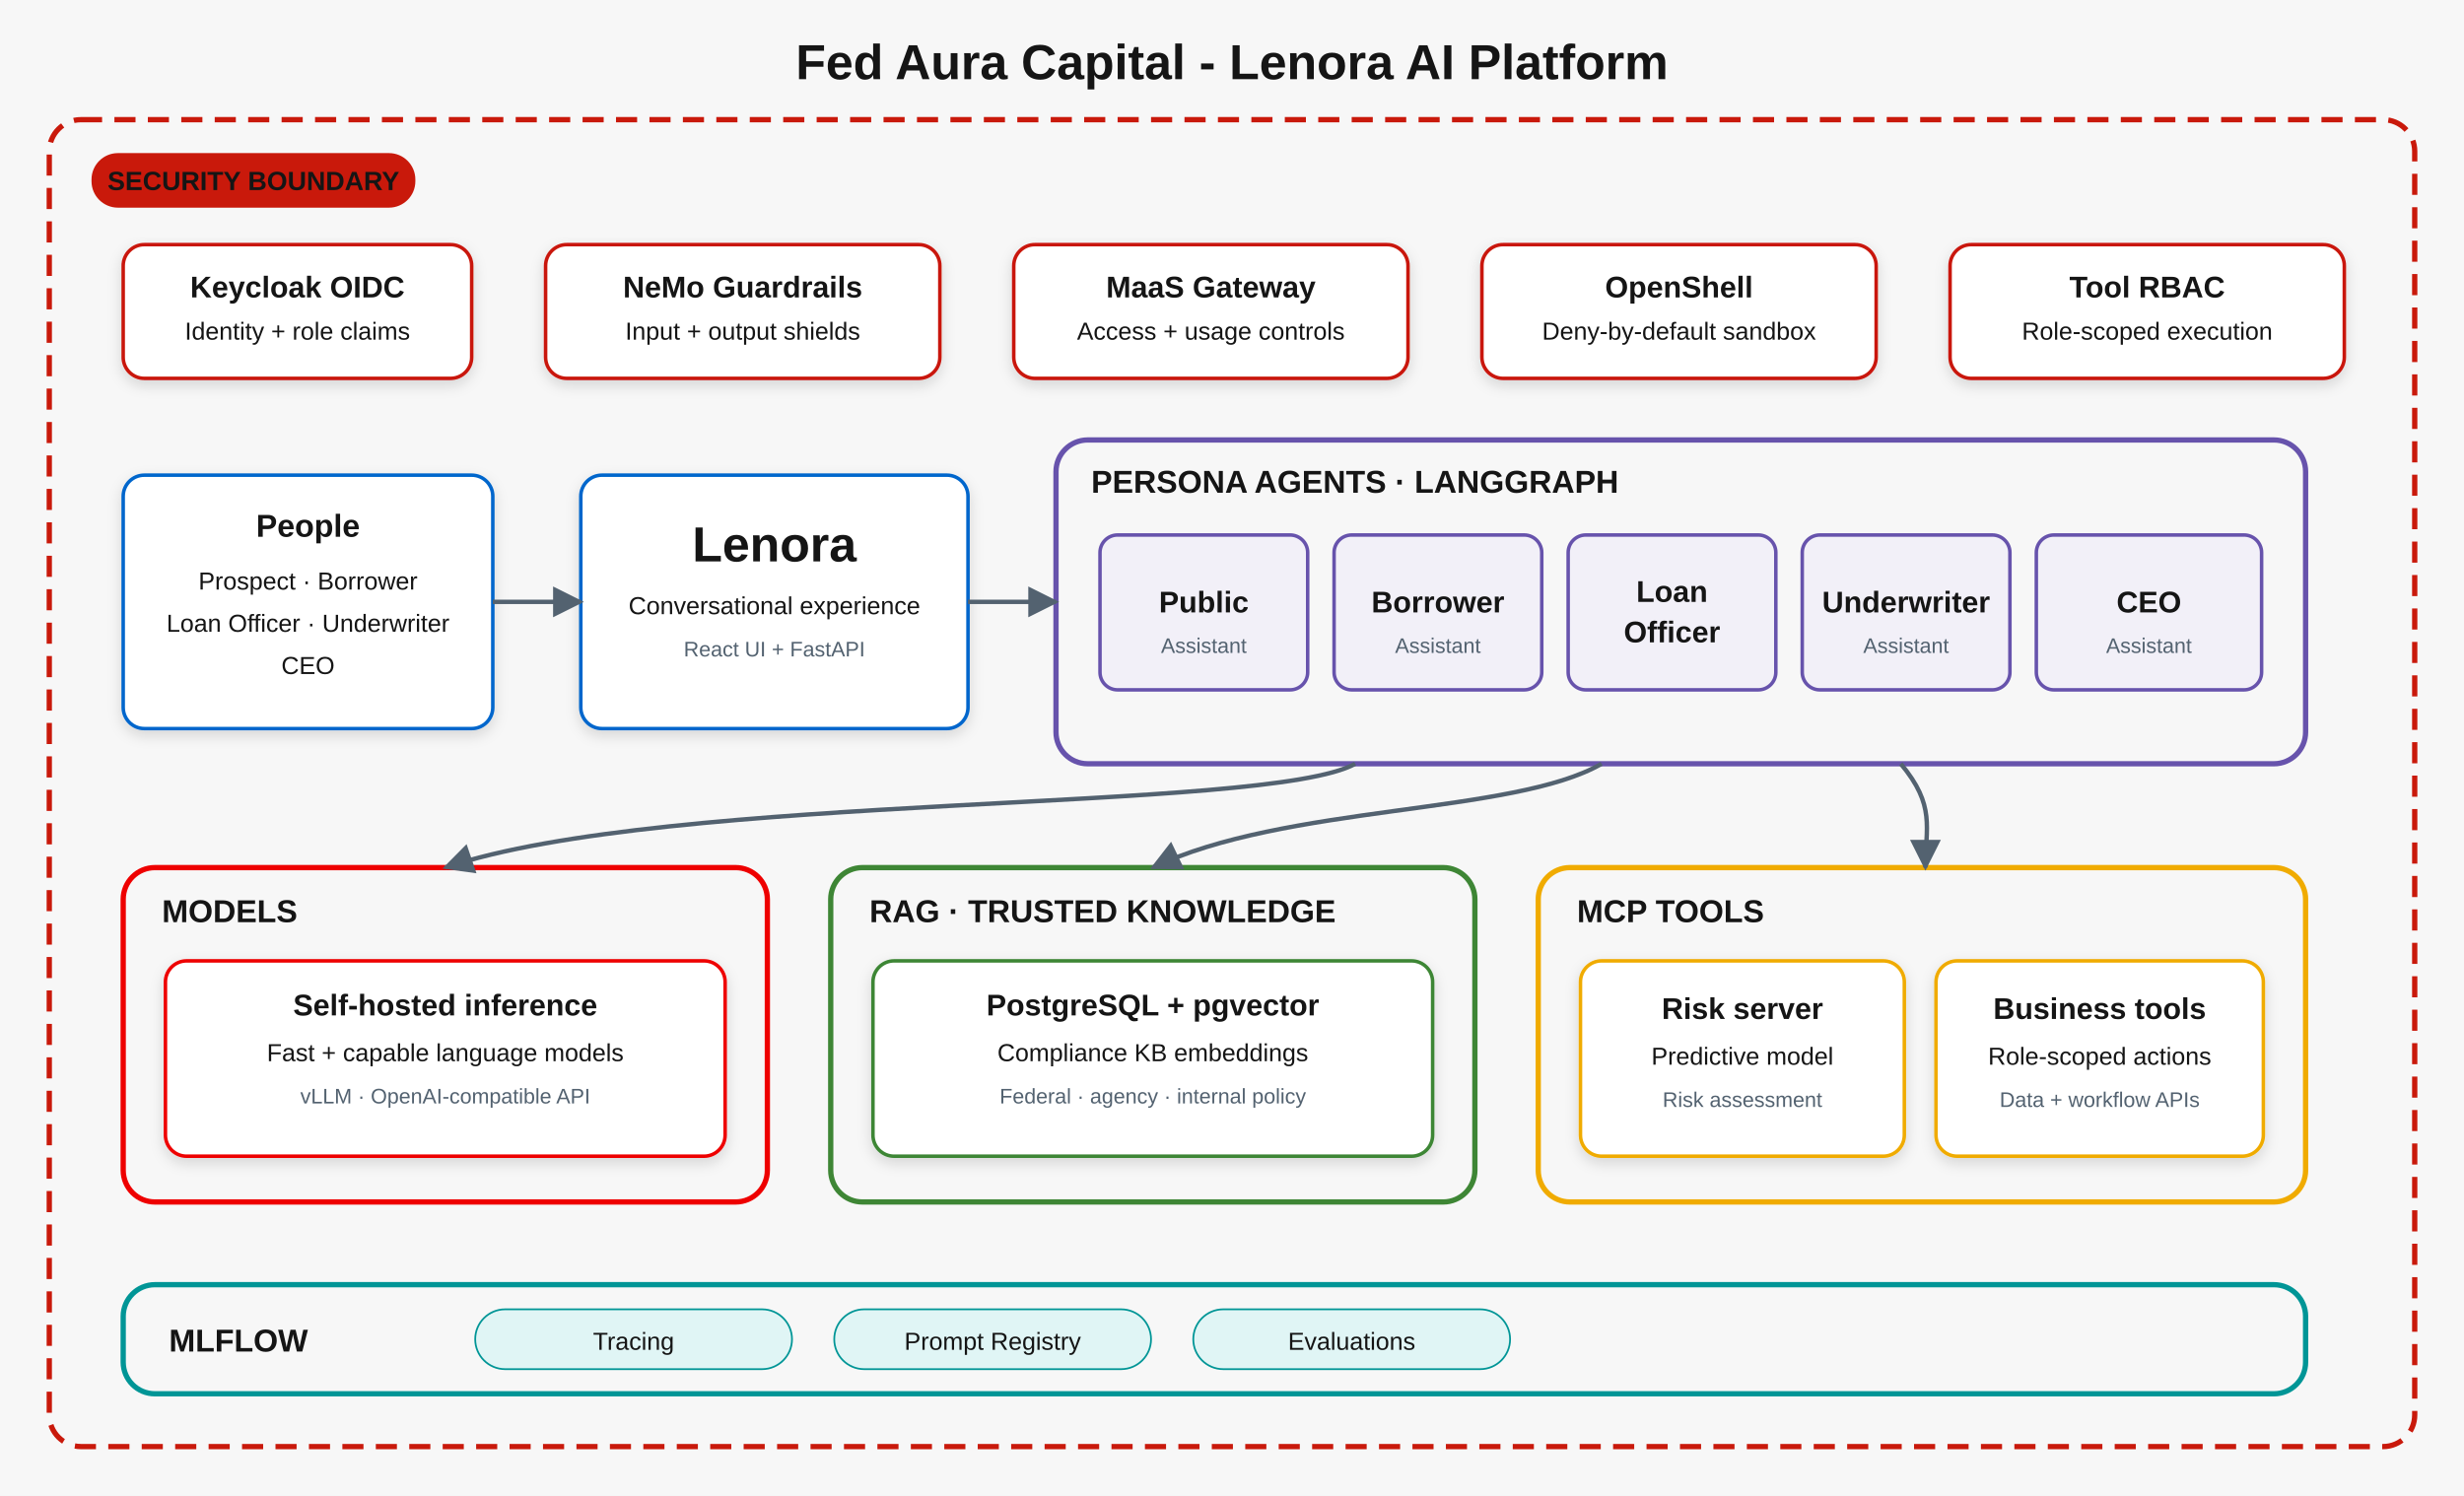
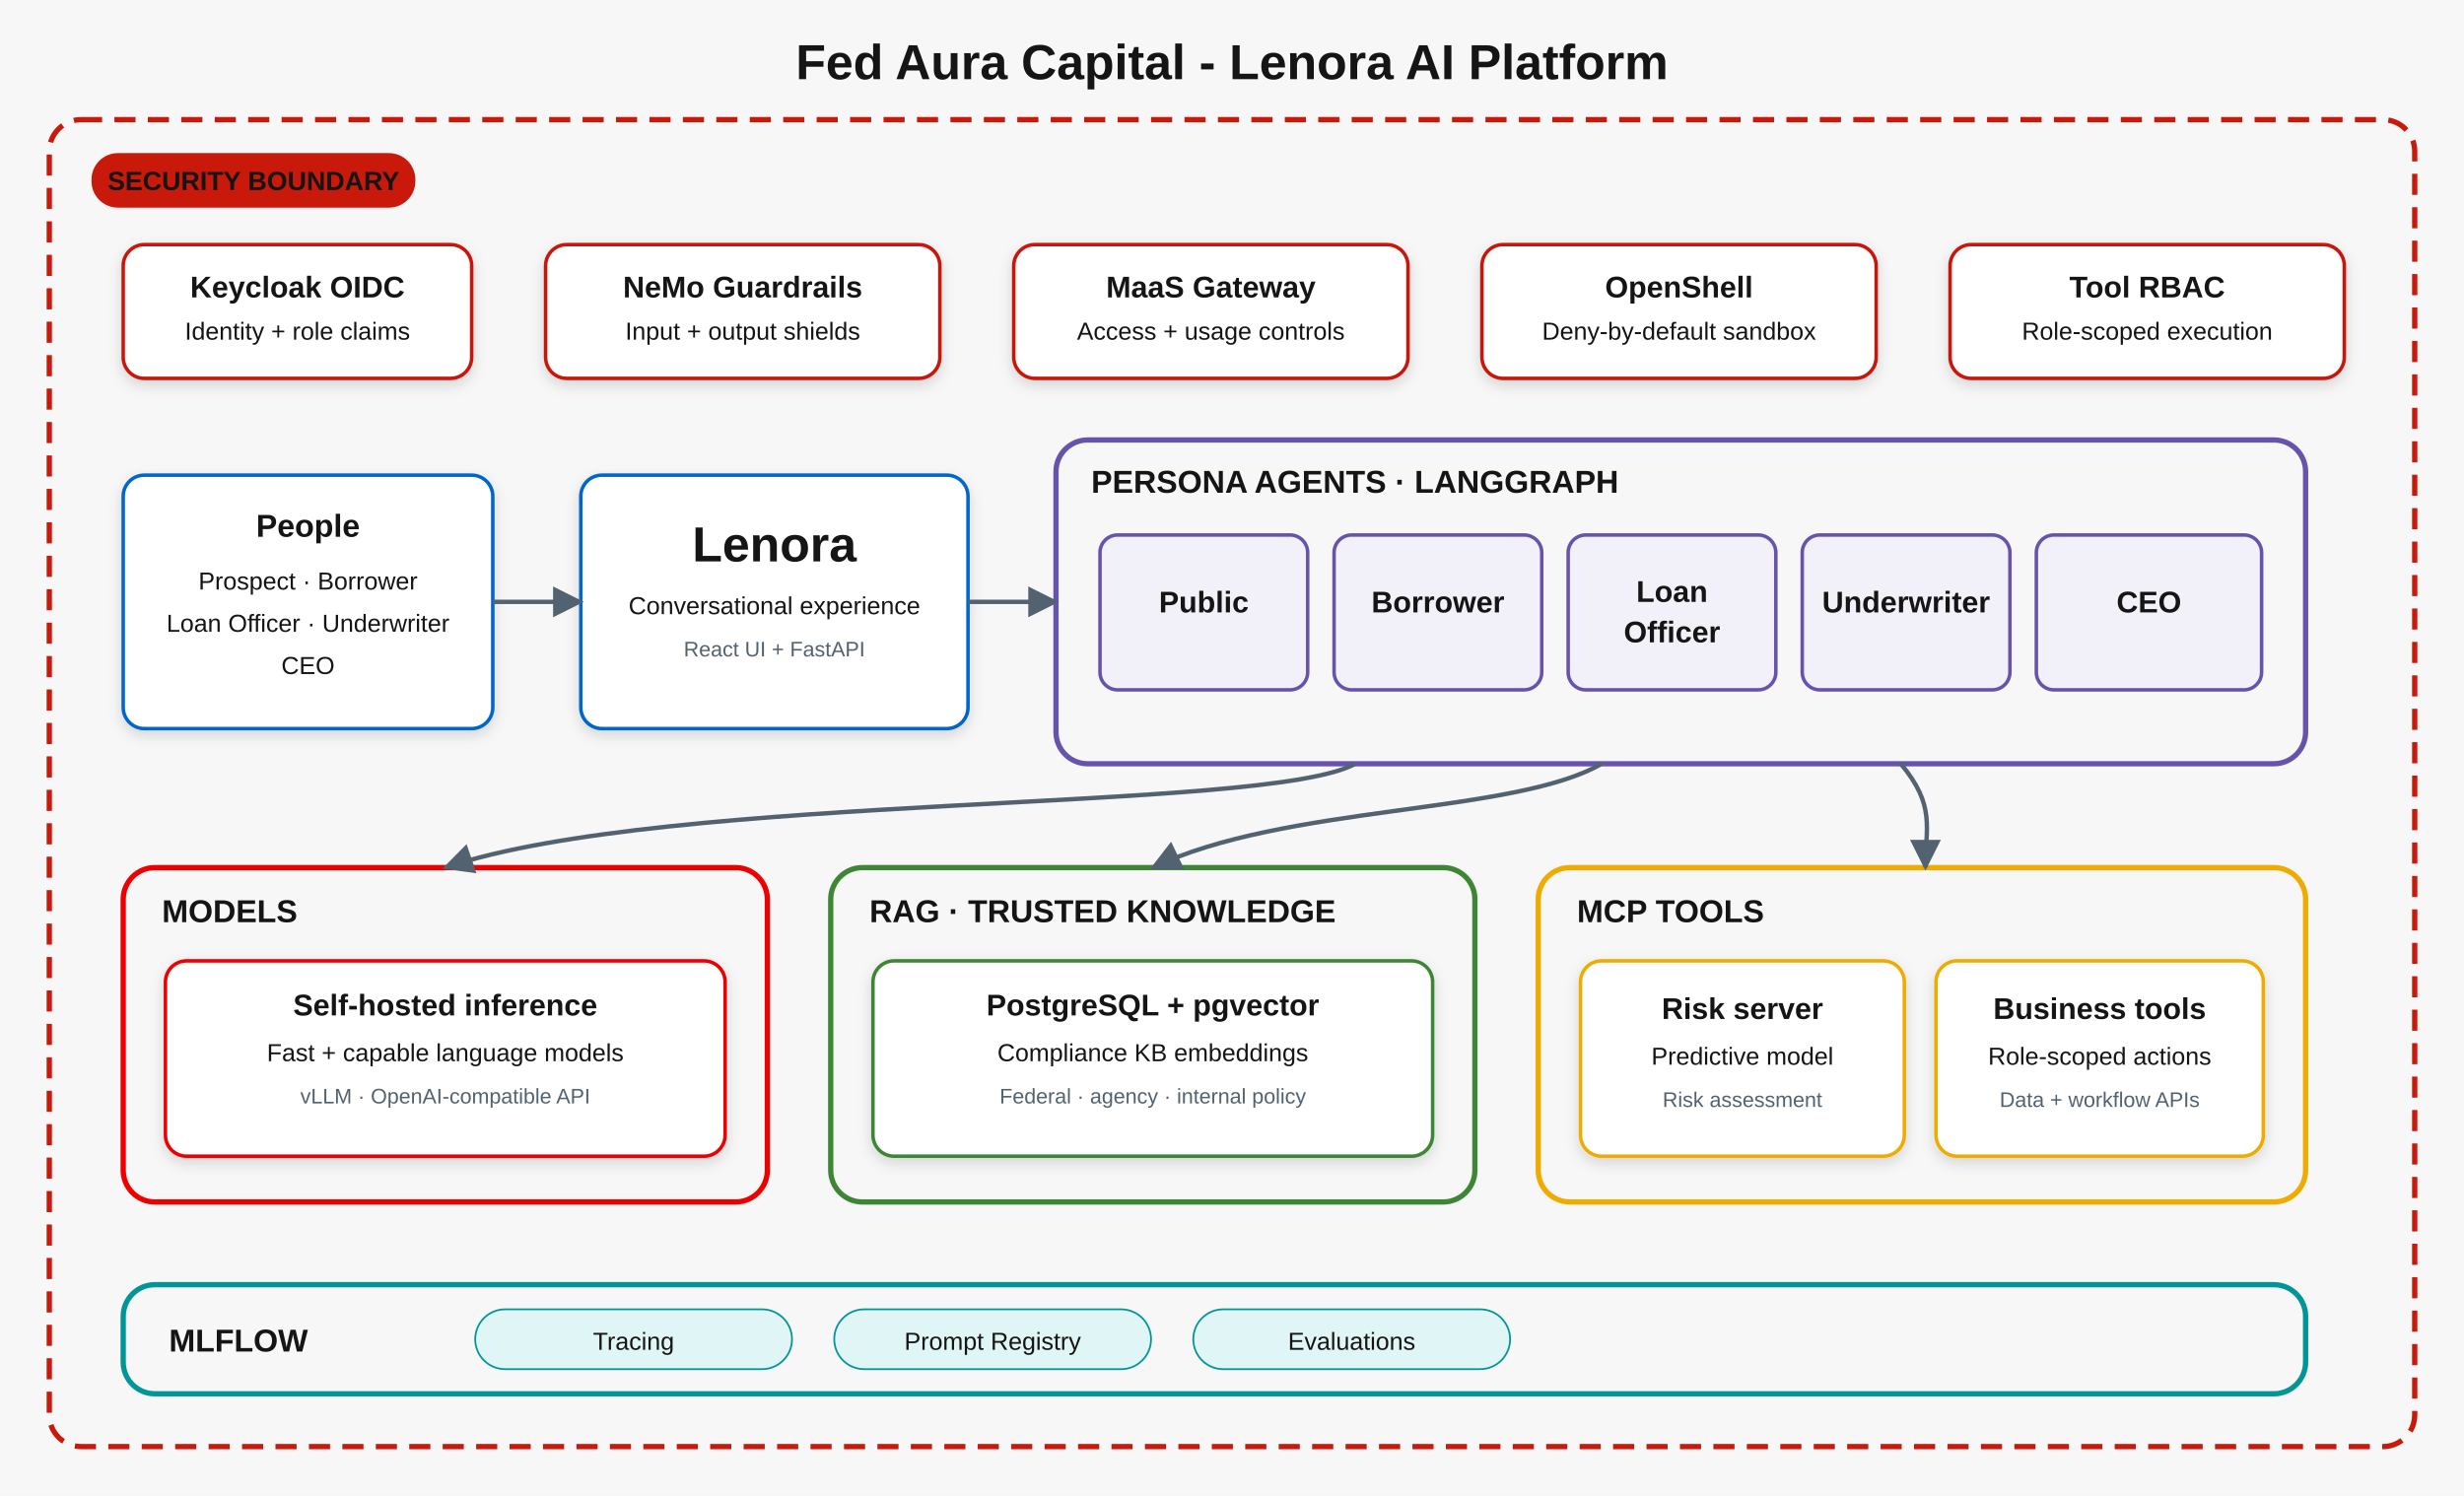
<svg xmlns="http://www.w3.org/2000/svg" width="1400" height="850" viewBox="0 0 1400 850" role="img" aria-labelledby="title desc">
  <defs>
    <marker id="arrow" viewBox="0 0 10 10" refX="9" refY="5" markerWidth="7" markerHeight="7" orient="auto-start-reverse">
      <path d="M 0 0 L 10 5 L 0 10 z" fill="#536270" />
    </marker>
    <filter id="shadow" x="-10%" y="-10%" width="120%" height="130%">
      <feDropShadow dx="0" dy="3" stdDeviation="4" flood-color="#151515" flood-opacity="0.14" />
    </filter>
    <style>
      text { font-family: RedHatText, "Red Hat Text", Arial, sans-serif; fill: #151515; }
      .title { font-size: 28px; font-weight: 700; }
      .layer-title { font-size: 18px; font-weight: 700; }
      .card-title { font-size: 17px; font-weight: 700; }
      .body { font-size: 14px; }
      .small { font-size: 12px; fill: #536270; }
      .flow { fill: none; stroke: #536270; stroke-width: 2.5; marker-end: url(#arrow); }
      .flow-dashed { fill: none; stroke: #536270; stroke-width: 2; stroke-dasharray: 7 6; marker-end: url(#arrow); }
      .card { fill: #fff; stroke-width: 2; rx: 12; filter: url(#shadow); }
      .focus-frame { fill: none; stroke-width: 3; rx: 18; }
    </style>
  </defs>
  <rect width="1400" height="850" fill="#f7f7f7" />
  <text x="700" y="45" class="title" text-anchor="middle">Fed Aura Capital - Lenora AI Platform</text>
  <g id="security-layer">
    <rect x="28" y="68" width="1344" height="754" class="focus-frame" stroke="#c9190b" stroke-dasharray="12 7" />
    <rect x="52" y="87" width="184" height="31" rx="15" fill="#c9190b" />
    <text x="144" y="108" text-anchor="middle" font-size="15" font-weight="700" fill="#fff">SECURITY BOUNDARY</text>
    <g id="identity-security">
      <rect x="70" y="139" width="198" height="76" class="card" stroke="#c9190b" />
      <text x="169" y="169" class="card-title" text-anchor="middle">Keycloak OIDC</text>
      <text x="169" y="193" class="body" text-anchor="middle">Identity + role claims</text>
    </g>
    <g id="guardrails-security">
      <rect x="310" y="139" width="224" height="76" class="card" stroke="#c9190b" />
      <text x="422" y="169" class="card-title" text-anchor="middle">NeMo Guardrails</text>
      <text x="422" y="193" class="body" text-anchor="middle">Input + output shields</text>
    </g>
    <g id="gateway-security">
      <rect x="576" y="139" width="224" height="76" class="card" stroke="#c9190b" />
      <text x="688" y="169" class="card-title" text-anchor="middle">MaaS Gateway</text>
      <text x="688" y="193" class="body" text-anchor="middle">Access + usage controls</text>
    </g>
    <g id="sandbox-security">
      <rect x="842" y="139" width="224" height="76" class="card" stroke="#c9190b" />
      <text x="954" y="169" class="card-title" text-anchor="middle">OpenShell</text>
      <text x="954" y="193" class="body" text-anchor="middle">Deny-by-default sandbox</text>
    </g>
    <g id="tool-authorization-security">
      <rect x="1108" y="139" width="224" height="76" class="card" stroke="#c9190b" />
      <text x="1220" y="169" class="card-title" text-anchor="middle">Tool RBAC</text>
      <text x="1220" y="193" class="body" text-anchor="middle">Role-scoped execution</text>
    </g>
  </g>
  <g id="experience-layer">
    <rect x="70" y="270" width="210" height="144" class="card" stroke="#0066cc" />
    <text x="175" y="305" class="layer-title" text-anchor="middle">People</text>
    <text x="175" y="335" class="body" text-anchor="middle">Prospect · Borrower</text>
    <text x="175" y="359" class="body" text-anchor="middle">Loan Officer · Underwriter</text>
    <text x="175" y="383" class="body" text-anchor="middle">CEO</text>
    <rect x="330" y="270" width="220" height="144" class="card" stroke="#0066cc" fill="#e7f1fa" />
    <text x="440" y="319" font-size="28" font-weight="700" text-anchor="middle" fill="#0066cc">Lenora</text>
    <text x="440" y="349" class="body" text-anchor="middle">Conversational experience</text>
    <text x="440" y="373" class="small" text-anchor="middle">React UI + FastAPI</text>
    <path d="M 280 342 L 330 342" class="flow" />
  </g>
  <g id="agents-layer">
    <rect x="600" y="250" width="710" height="184" class="focus-frame" stroke="#6753ac" />
    <text x="620" y="280" class="layer-title" fill="#6753ac">PERSONA AGENTS · LANGGRAPH</text>
    <g fill="#f2f0f8" stroke="#6753ac" stroke-width="2">
      <rect x="625" y="304" width="118" height="88" rx="10" />
      <rect x="758" y="304" width="118" height="88" rx="10" />
      <rect x="891" y="304" width="118" height="88" rx="10" />
      <rect x="1024" y="304" width="118" height="88" rx="10" />
      <rect x="1157" y="304" width="128" height="88" rx="10" />
    </g>
    <text x="684" y="348" class="card-title" text-anchor="middle">Public</text>
-     <text x="684" y="371" class="small" text-anchor="middle">Assistant</text>
    <text x="817" y="348" class="card-title" text-anchor="middle">Borrower</text>
-     <text x="817" y="371" class="small" text-anchor="middle">Assistant</text>
    <text x="950" y="342" class="card-title" text-anchor="middle">Loan</text>
    <text x="950" y="365" class="card-title" text-anchor="middle">Officer</text>
    <text x="1083" y="348" class="card-title" text-anchor="middle">Underwriter</text>
-     <text x="1083" y="371" class="small" text-anchor="middle">Assistant</text>
    <text x="1221" y="348" class="card-title" text-anchor="middle">CEO</text>
-     <text x="1221" y="371" class="small" text-anchor="middle">Assistant</text>
    <path d="M 550 342 L 600 342" class="flow" />
  </g>
  <g id="models-layer">
    <rect x="70" y="493" width="366" height="190" class="focus-frame" stroke="#ee0000" />
    <text x="92" y="524" class="layer-title" fill="#c9190b">MODELS</text>
    <rect x="94" y="546" width="318" height="111" class="card" stroke="#ee0000" fill="#fff1f1" />
    <text x="253" y="577" class="card-title" text-anchor="middle">Self-hosted inference</text>
    <text x="253" y="603" class="body" text-anchor="middle">Fast + capable language models</text>
    <text x="253" y="627" class="small" text-anchor="middle">vLLM · OpenAI-compatible API</text>
  </g>
  <g id="rag-layer">
    <rect x="472" y="493" width="366" height="190" class="focus-frame" stroke="#3e8635" />
    <text x="494" y="524" class="layer-title" fill="#3e8635">RAG · TRUSTED KNOWLEDGE</text>
    <rect x="496" y="546" width="318" height="111" class="card" stroke="#3e8635" fill="#f3faf2" />
    <text x="655" y="577" class="card-title" text-anchor="middle">PostgreSQL + pgvector</text>
    <text x="655" y="603" class="body" text-anchor="middle">Compliance KB embeddings</text>
    <text x="655" y="627" class="small" text-anchor="middle">Federal · agency · internal policy</text>
  </g>
  <g id="mcp-tools-layer">
    <rect x="874" y="493" width="436" height="190" class="focus-frame" stroke="#f0ab00" />
    <text x="896" y="524" class="layer-title" fill="#9c6700">MCP TOOLS</text>
    <rect x="898" y="546" width="184" height="111" class="card" stroke="#f0ab00" fill="#fff8e5" />
    <text x="990" y="579" class="card-title" text-anchor="middle">Risk server</text>
    <text x="990" y="605" class="body" text-anchor="middle">Predictive model</text>
    <text x="990" y="629" class="small" text-anchor="middle">Risk assessment</text>
    <rect x="1100" y="546" width="186" height="111" class="card" stroke="#f0ab00" fill="#fff8e5" />
    <text x="1193" y="579" class="card-title" text-anchor="middle">Business tools</text>
    <text x="1193" y="605" class="body" text-anchor="middle">Role-scoped actions</text>
    <text x="1193" y="629" class="small" text-anchor="middle">Data + workflow APIs</text>
  </g>
  <path d="M 770 434 C 720 462, 380 450, 253 493" class="flow" />
  <path d="M 910 434 C 860 463, 730 457, 655 493" class="flow" />
  <path d="M 1080 434 C 1100 458, 1094 470, 1094 493" class="flow" />
  <g id="observability-layer">
    <rect x="70" y="730" width="1240" height="62" class="focus-frame" stroke="#009596" />
    <text x="96" y="768" class="layer-title" fill="#007878">MLFLOW</text>
    <rect x="270" y="744" width="180" height="34" rx="17" fill="#e0f5f5" stroke="#009596" />
    <text x="360" y="767" class="body" text-anchor="middle">Tracing</text>
    <rect x="474" y="744" width="180" height="34" rx="17" fill="#e0f5f5" stroke="#009596" />
    <text x="564" y="767" class="body" text-anchor="middle">Prompt Registry</text>
    <rect x="678" y="744" width="180" height="34" rx="17" fill="#e0f5f5" stroke="#009596" />
    <text x="768" y="767" class="body" text-anchor="middle">Evaluations</text>
  </g>
</svg>
